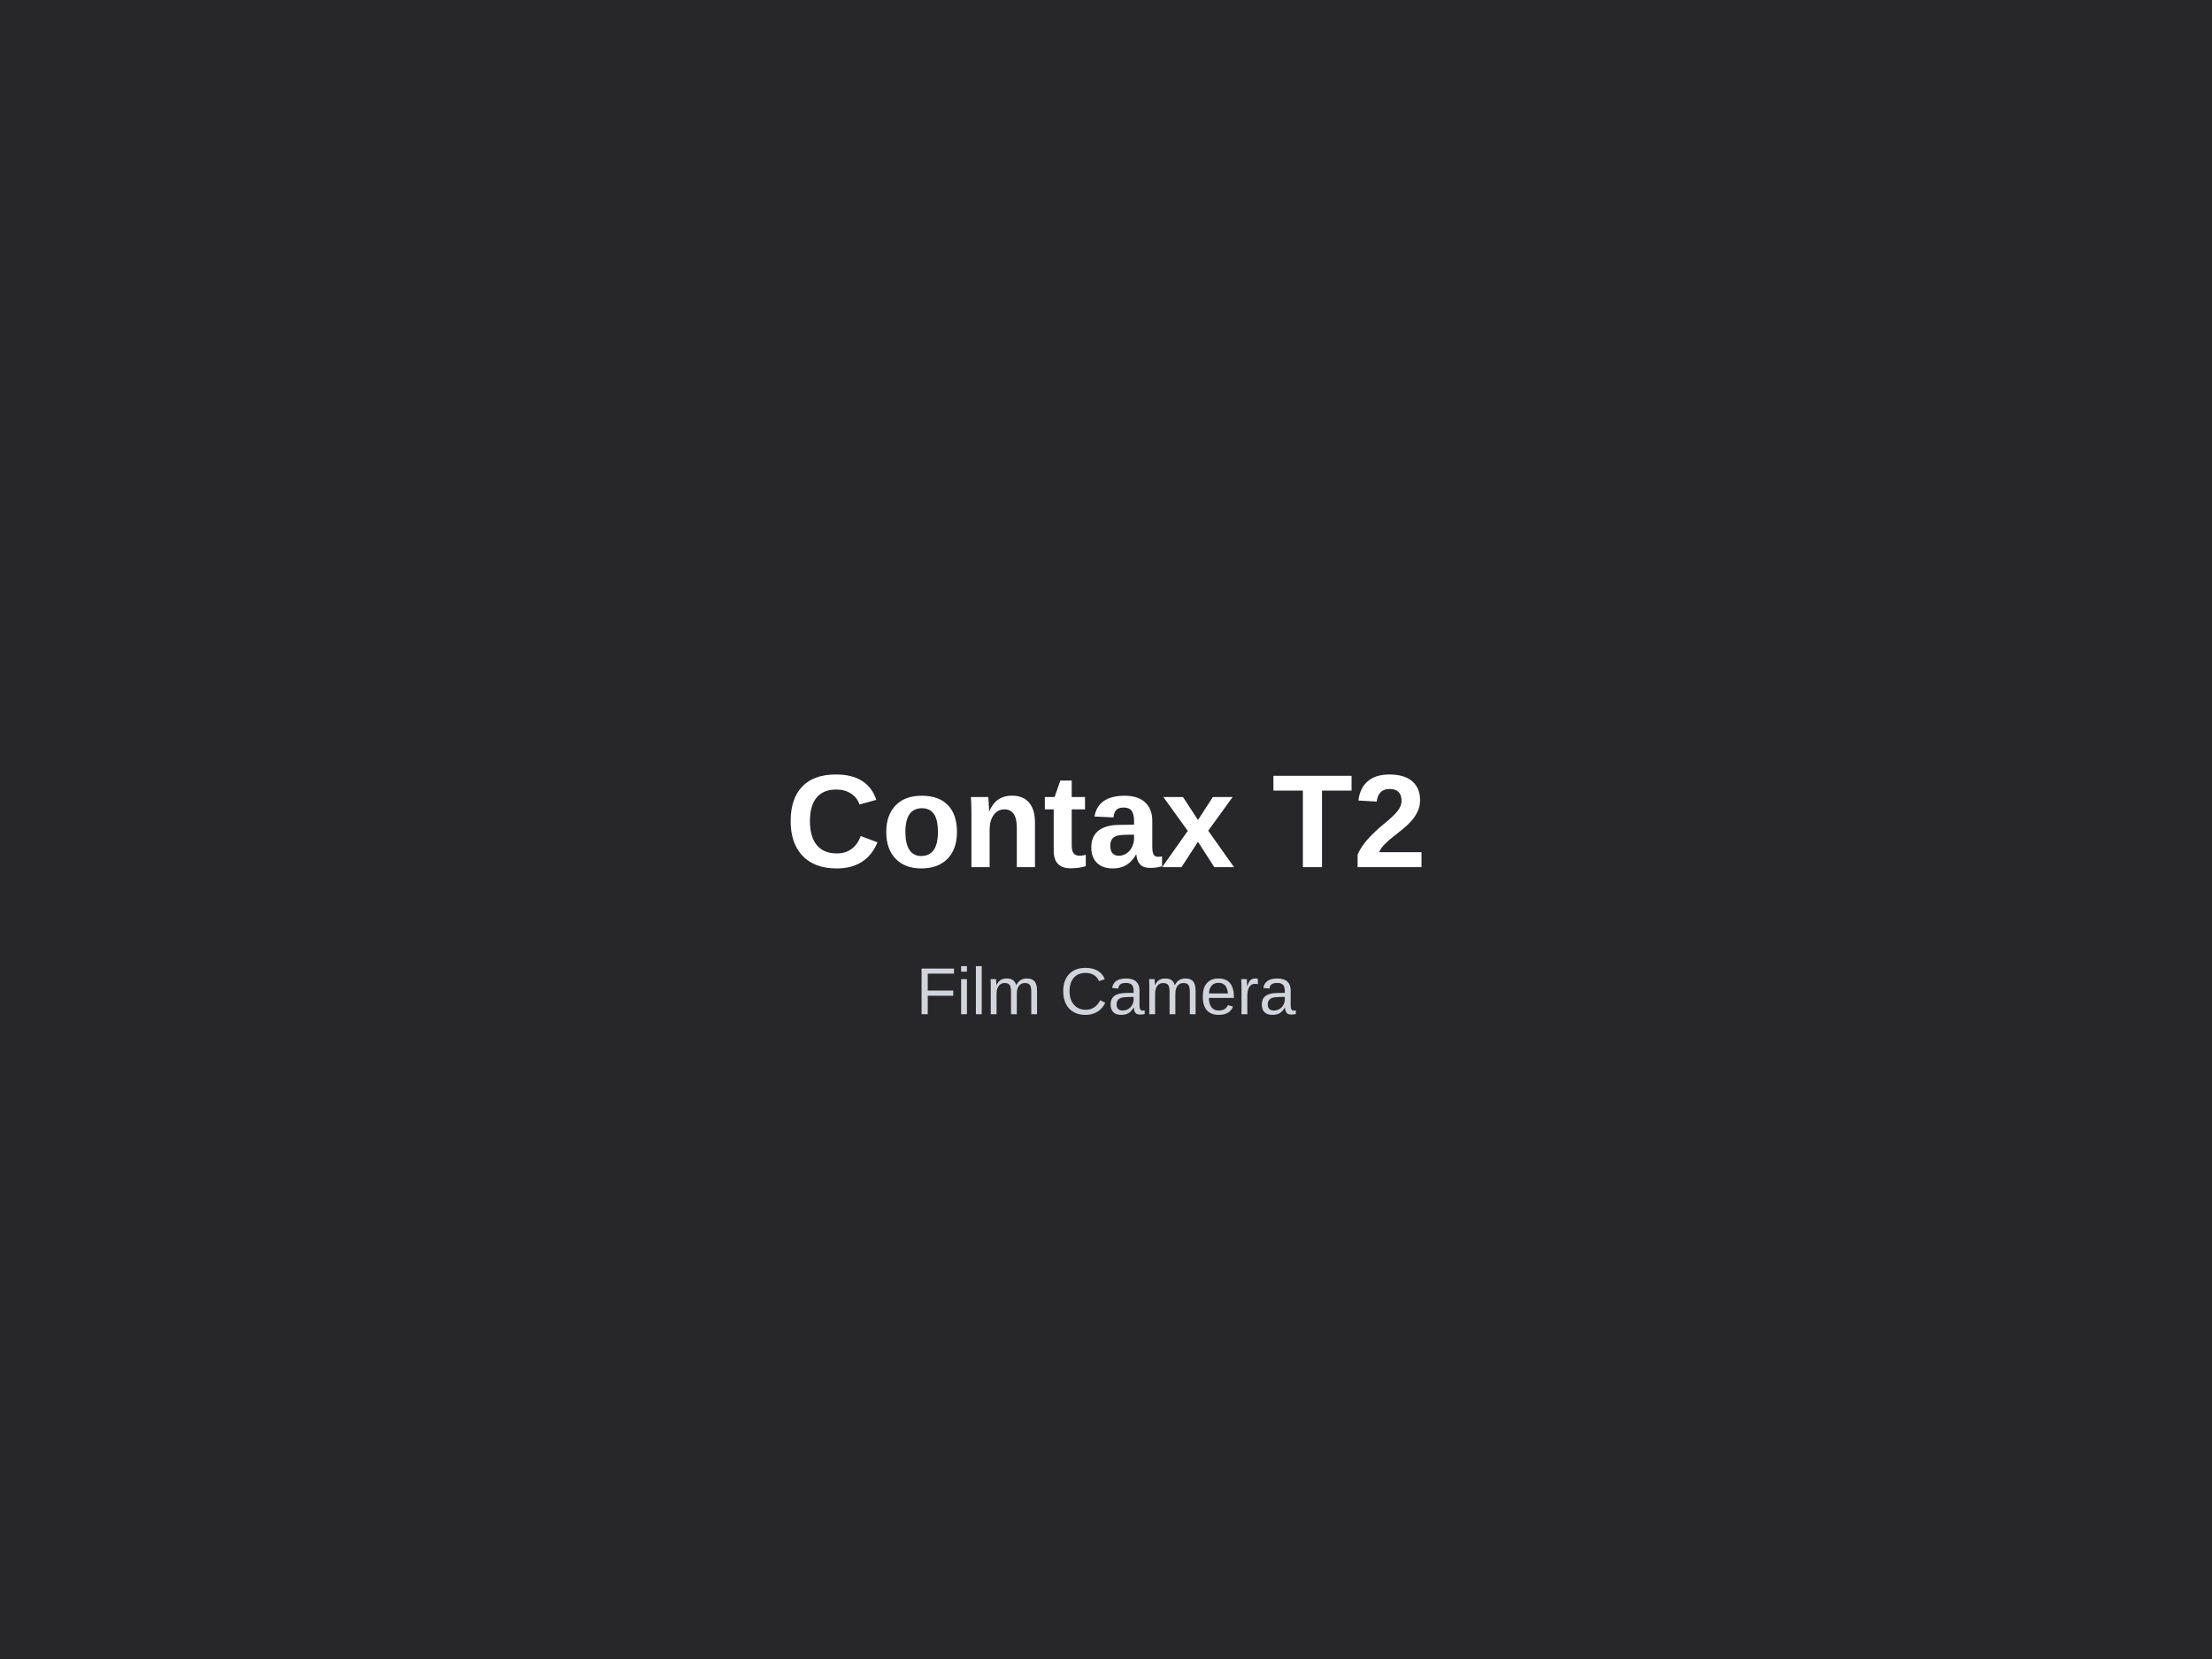
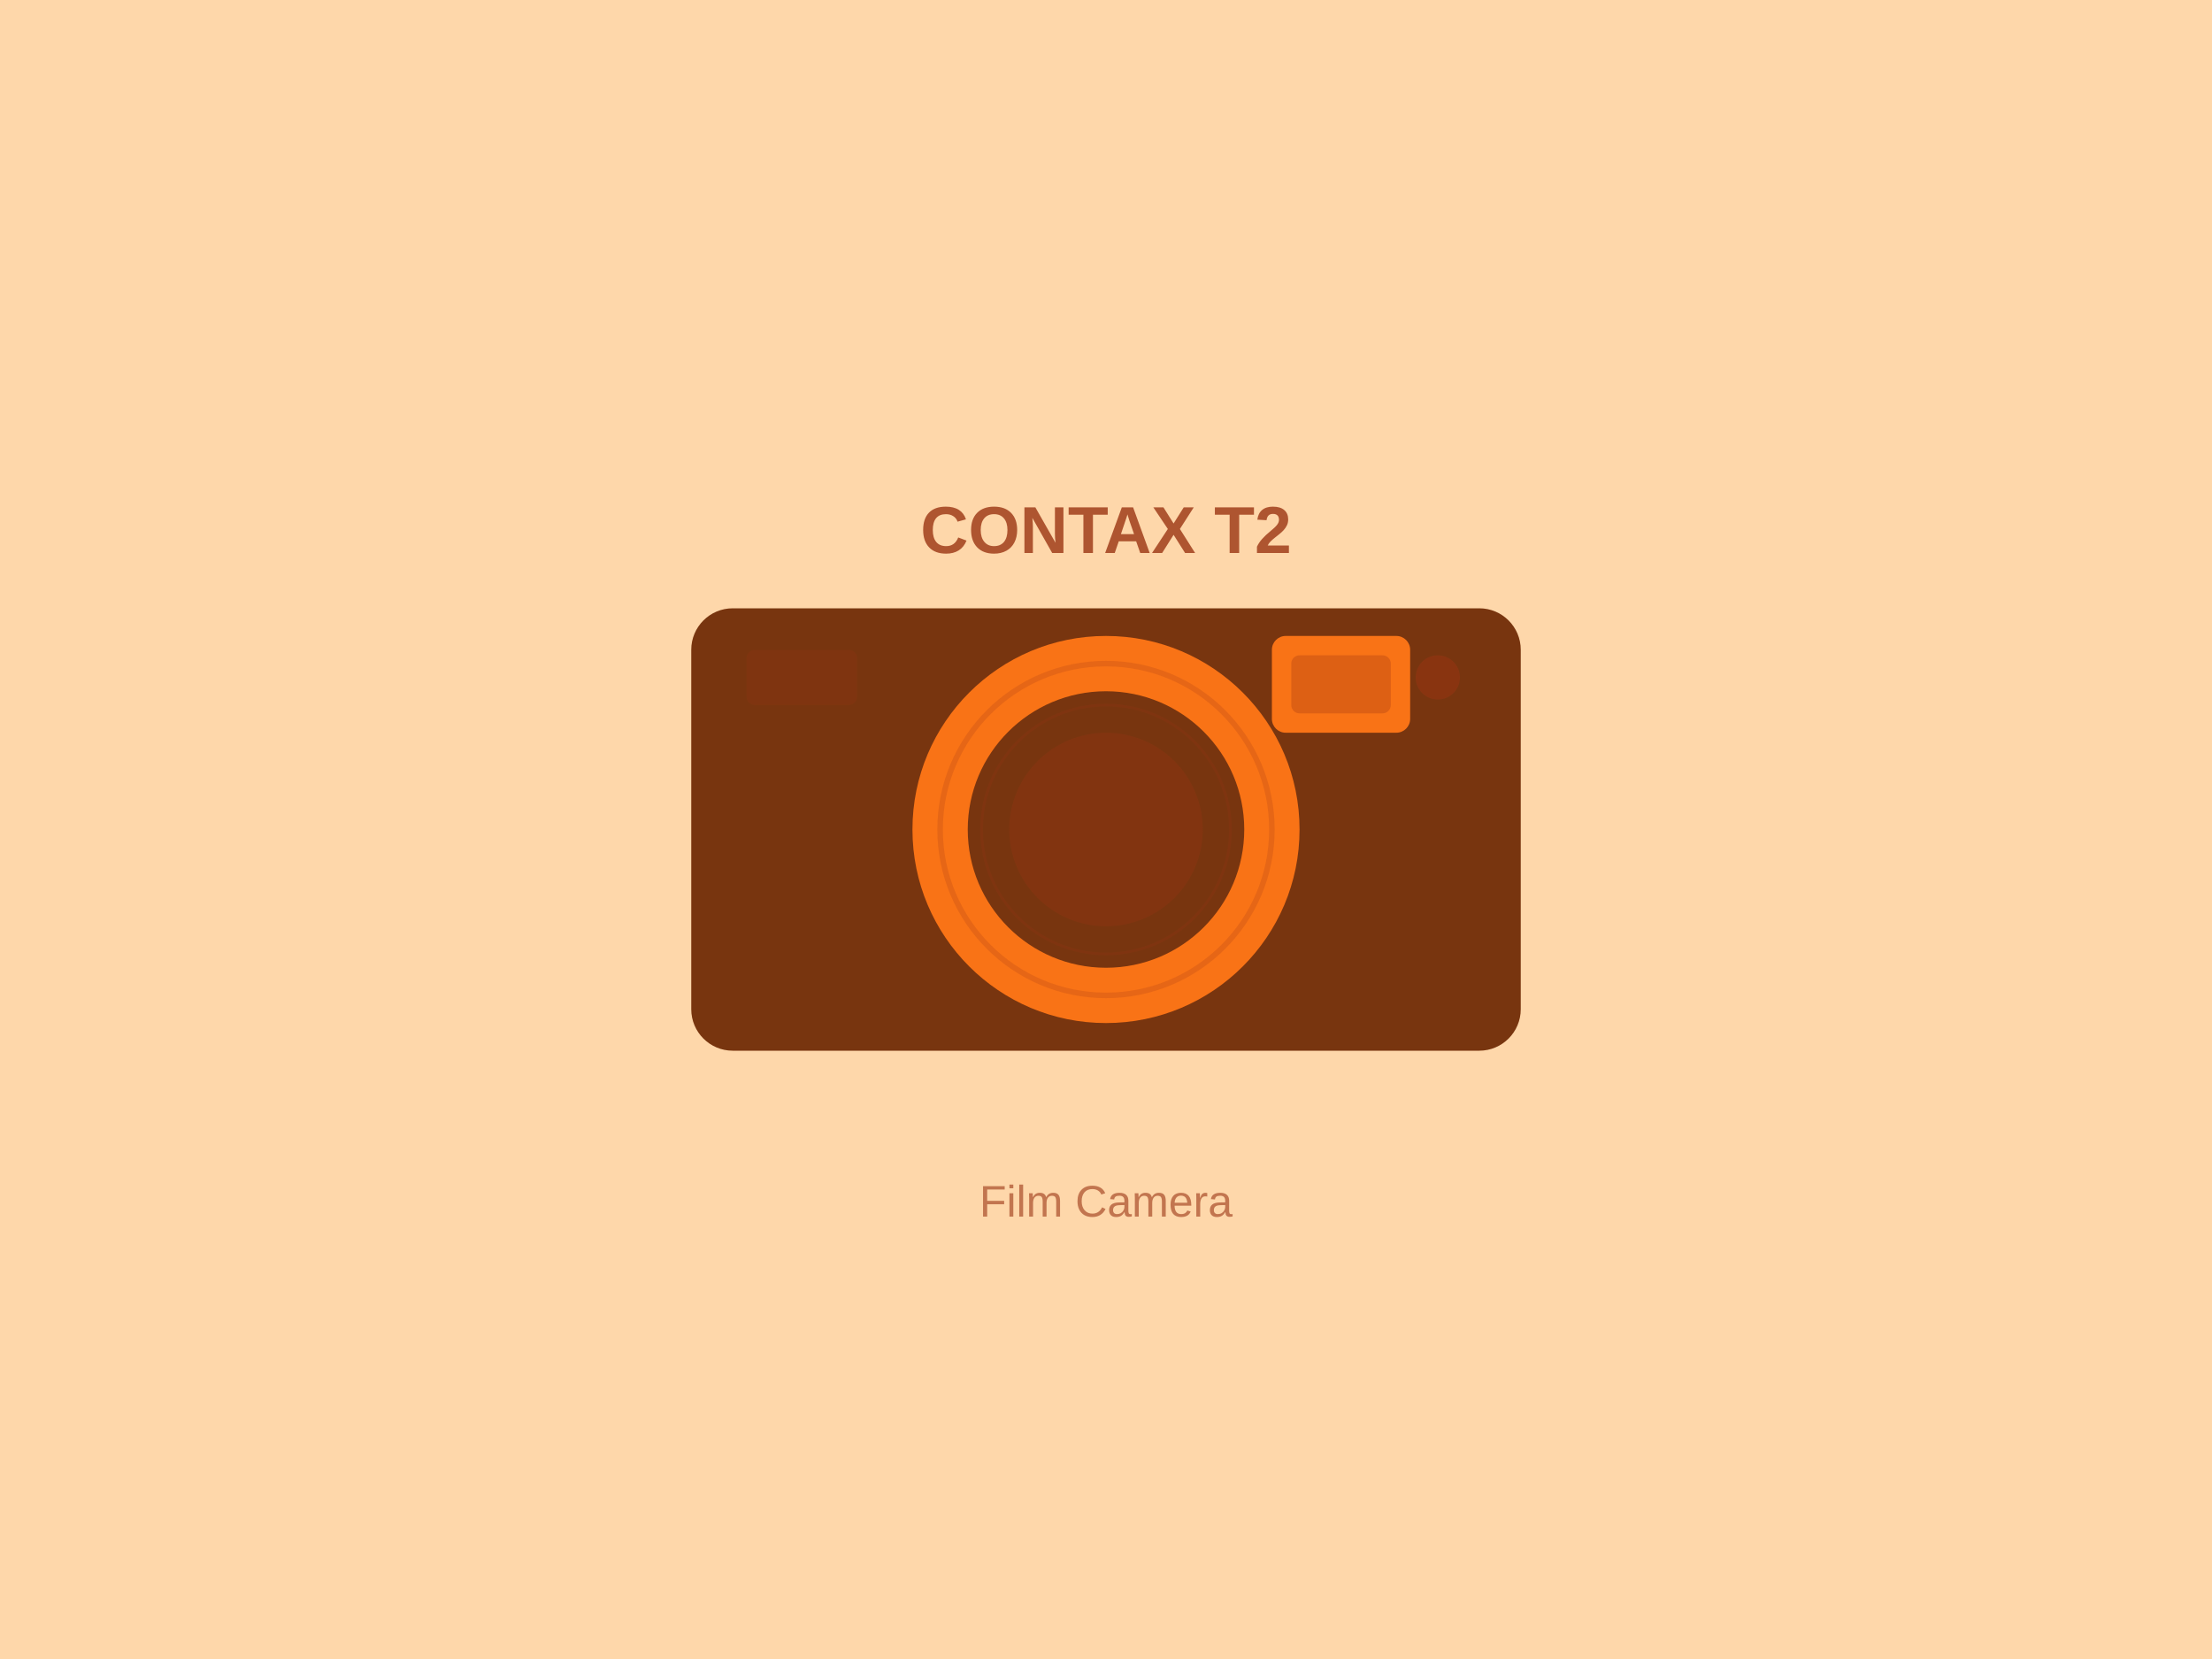
<svg xmlns="http://www.w3.org/2000/svg" width="800" height="600">
-   <rect width="800" height="600" fill="#27272a" />
-   <text x="50%" y="50%" font-family="Arial, sans-serif" font-size="48" font-weight="bold" fill="white" text-anchor="middle" dominant-baseline="middle">
-     Contax T2
-   </text>
-   <text x="50%" y="60%" font-family="Arial, sans-serif" font-size="24" fill="#d1d5db" text-anchor="middle" dominant-baseline="middle">
-     Film Camera
-   </text>
+   <rect width="800" height="600" fill="#fed7aa" />
+   <g transform="translate(400, 300)">
+     <rect x="-150" y="-80" width="300" height="160" fill="#78350f" rx="15" />
+     <circle cx="0" cy="0" r="70" fill="#f97316" />
+     <circle cx="0" cy="0" r="50" fill="#78350f" />
+     <circle cx="0" cy="0" r="35" fill="#9a3412" opacity="0.3" />
+     <circle cx="0" cy="0" r="60" fill="none" stroke="#9a3412" stroke-width="2" opacity="0.2" />
+     <circle cx="0" cy="0" r="45" fill="none" stroke="#9a3412" stroke-width="1" opacity="0.2" />
+     <rect x="60" y="-70" width="50" height="35" fill="#f97316" rx="5" />
+     <rect x="67" y="-63" width="36" height="21" fill="#9a3412" opacity="0.3" rx="3" />
+     <circle cx="120" cy="-55" r="8" fill="#9a3412" opacity="0.5" />
+     <rect x="-130" y="-65" width="40" height="20" fill="#9a3412" opacity="0.2" rx="3" />
+     <text x="0" y="-100" font-family="Arial, sans-serif" font-size="24" fill="#9a3412" text-anchor="middle" font-weight="bold" opacity="0.8">CONTAX T2</text>
+     <text x="0" y="140" font-family="Arial, sans-serif" font-size="16" fill="#9a3412" text-anchor="middle" opacity="0.6">Film Camera</text>
+   </g>
</svg>
